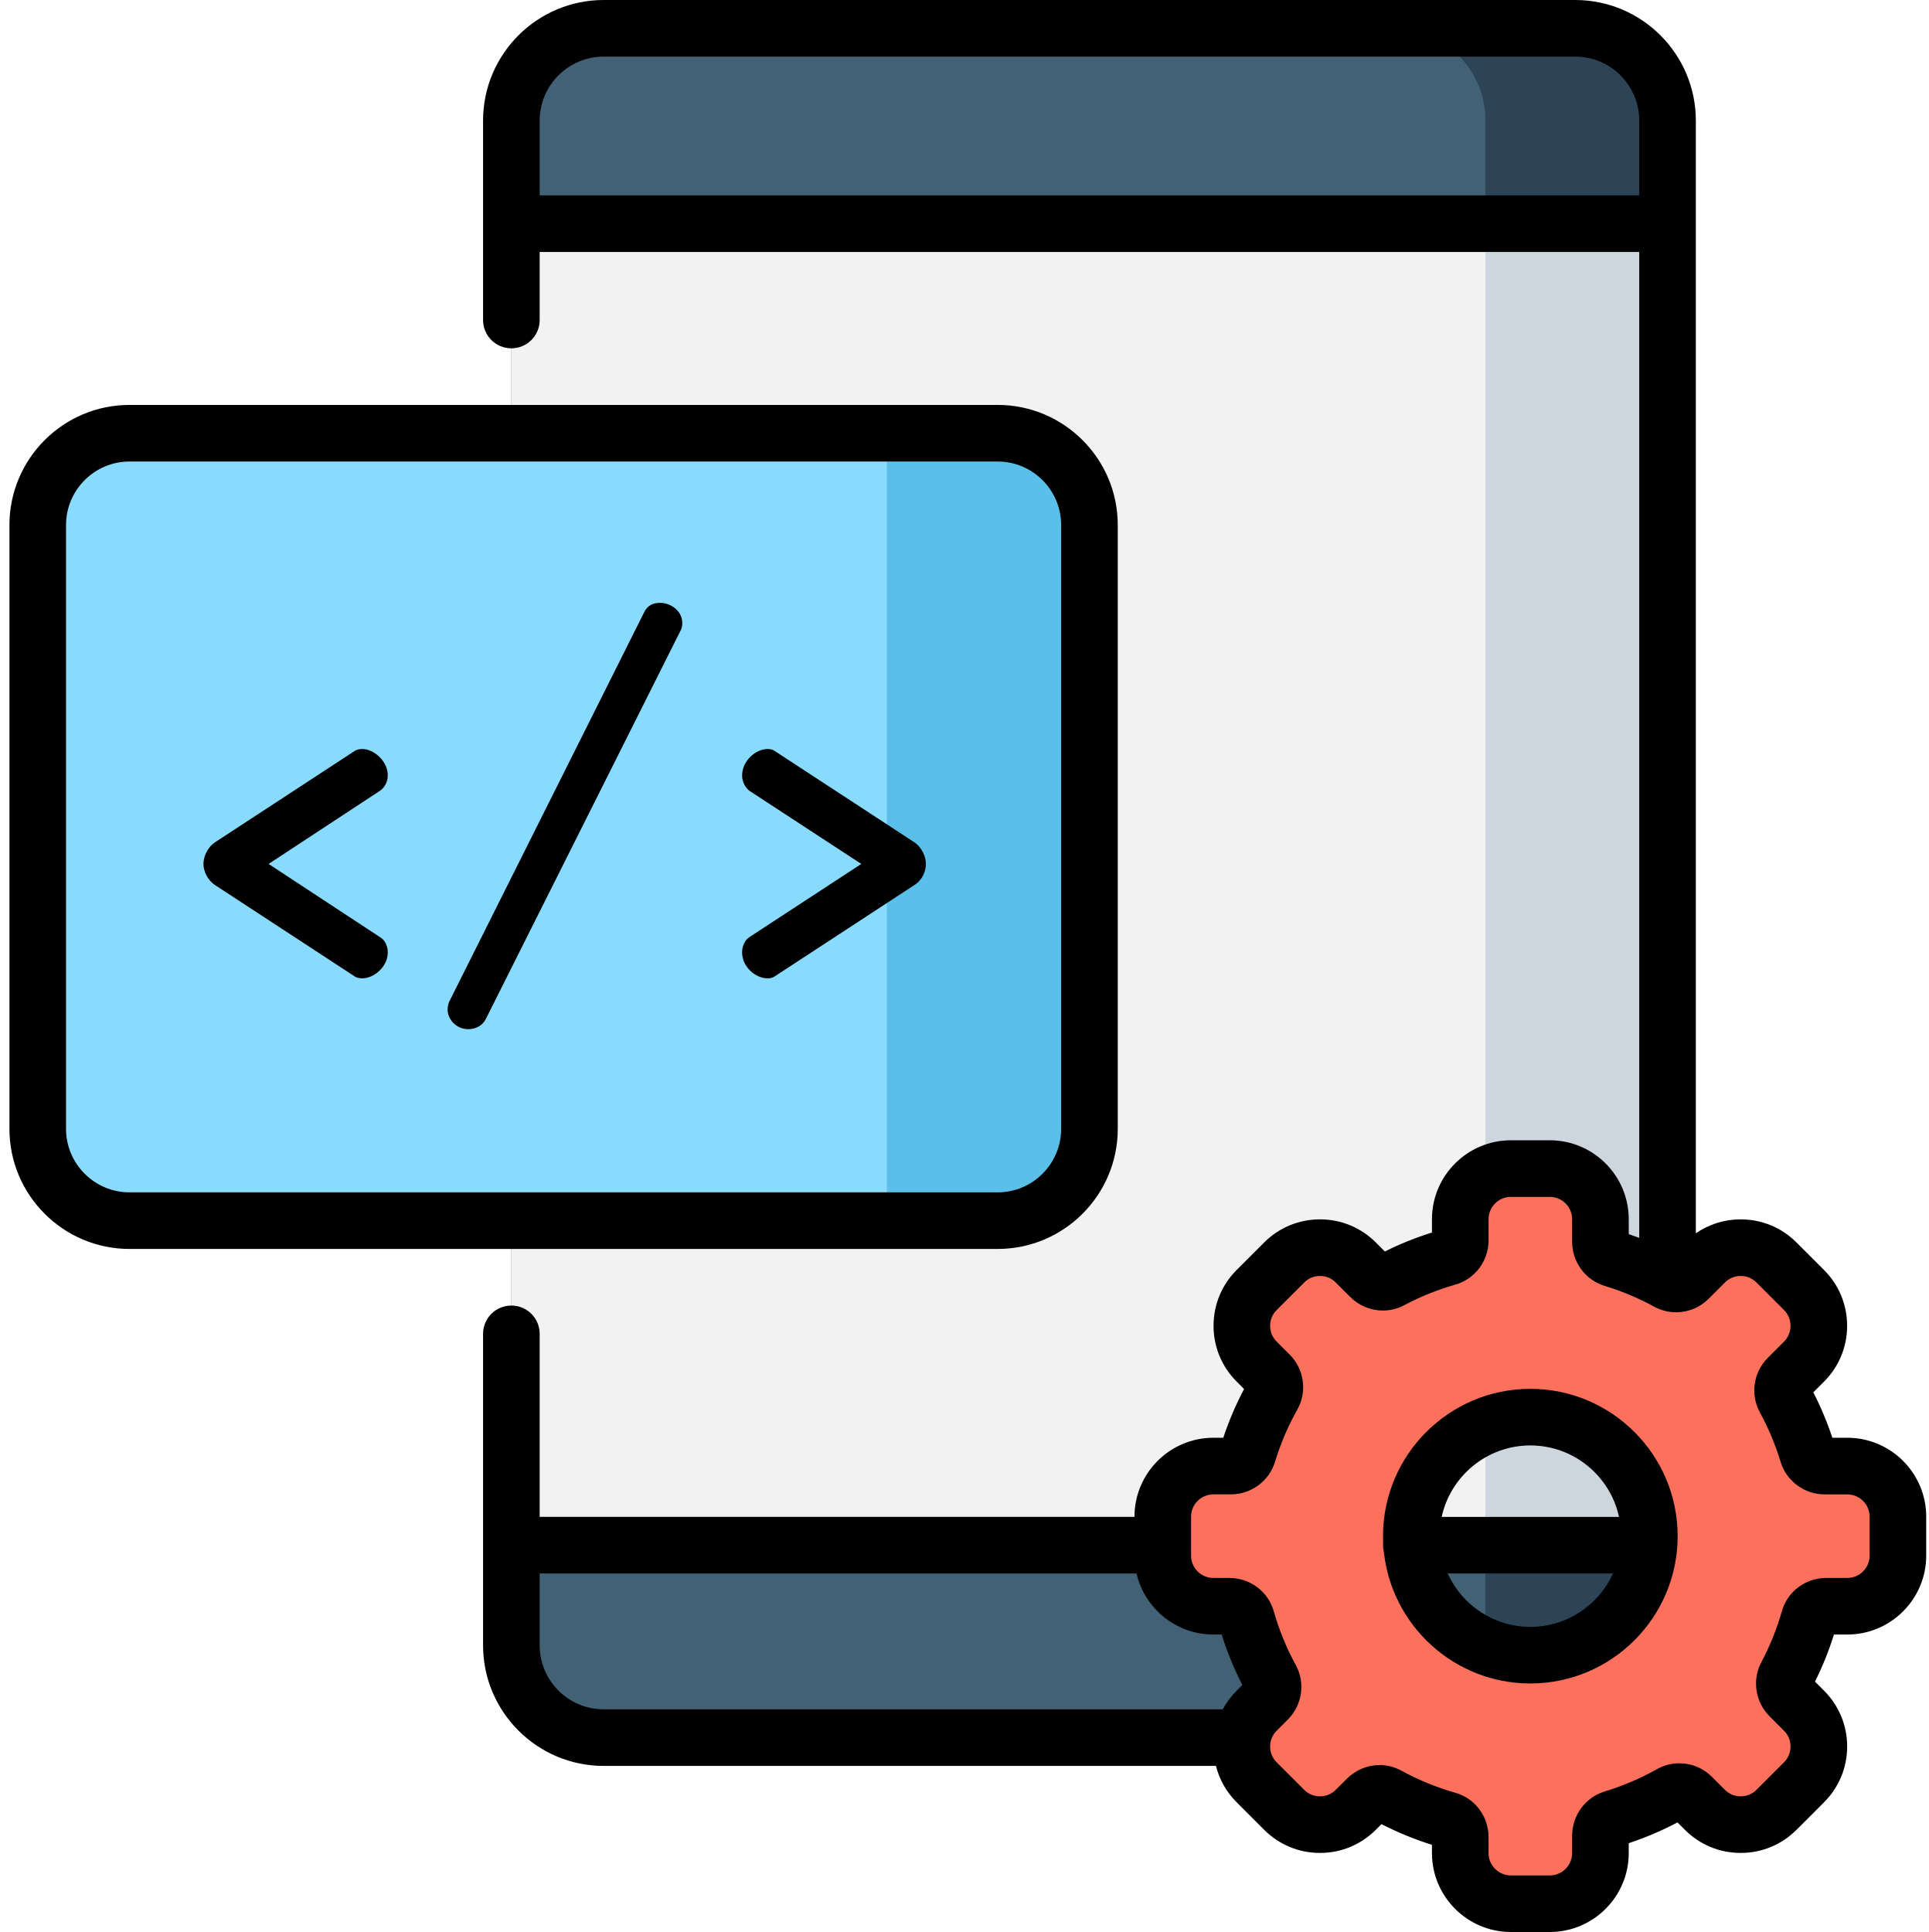
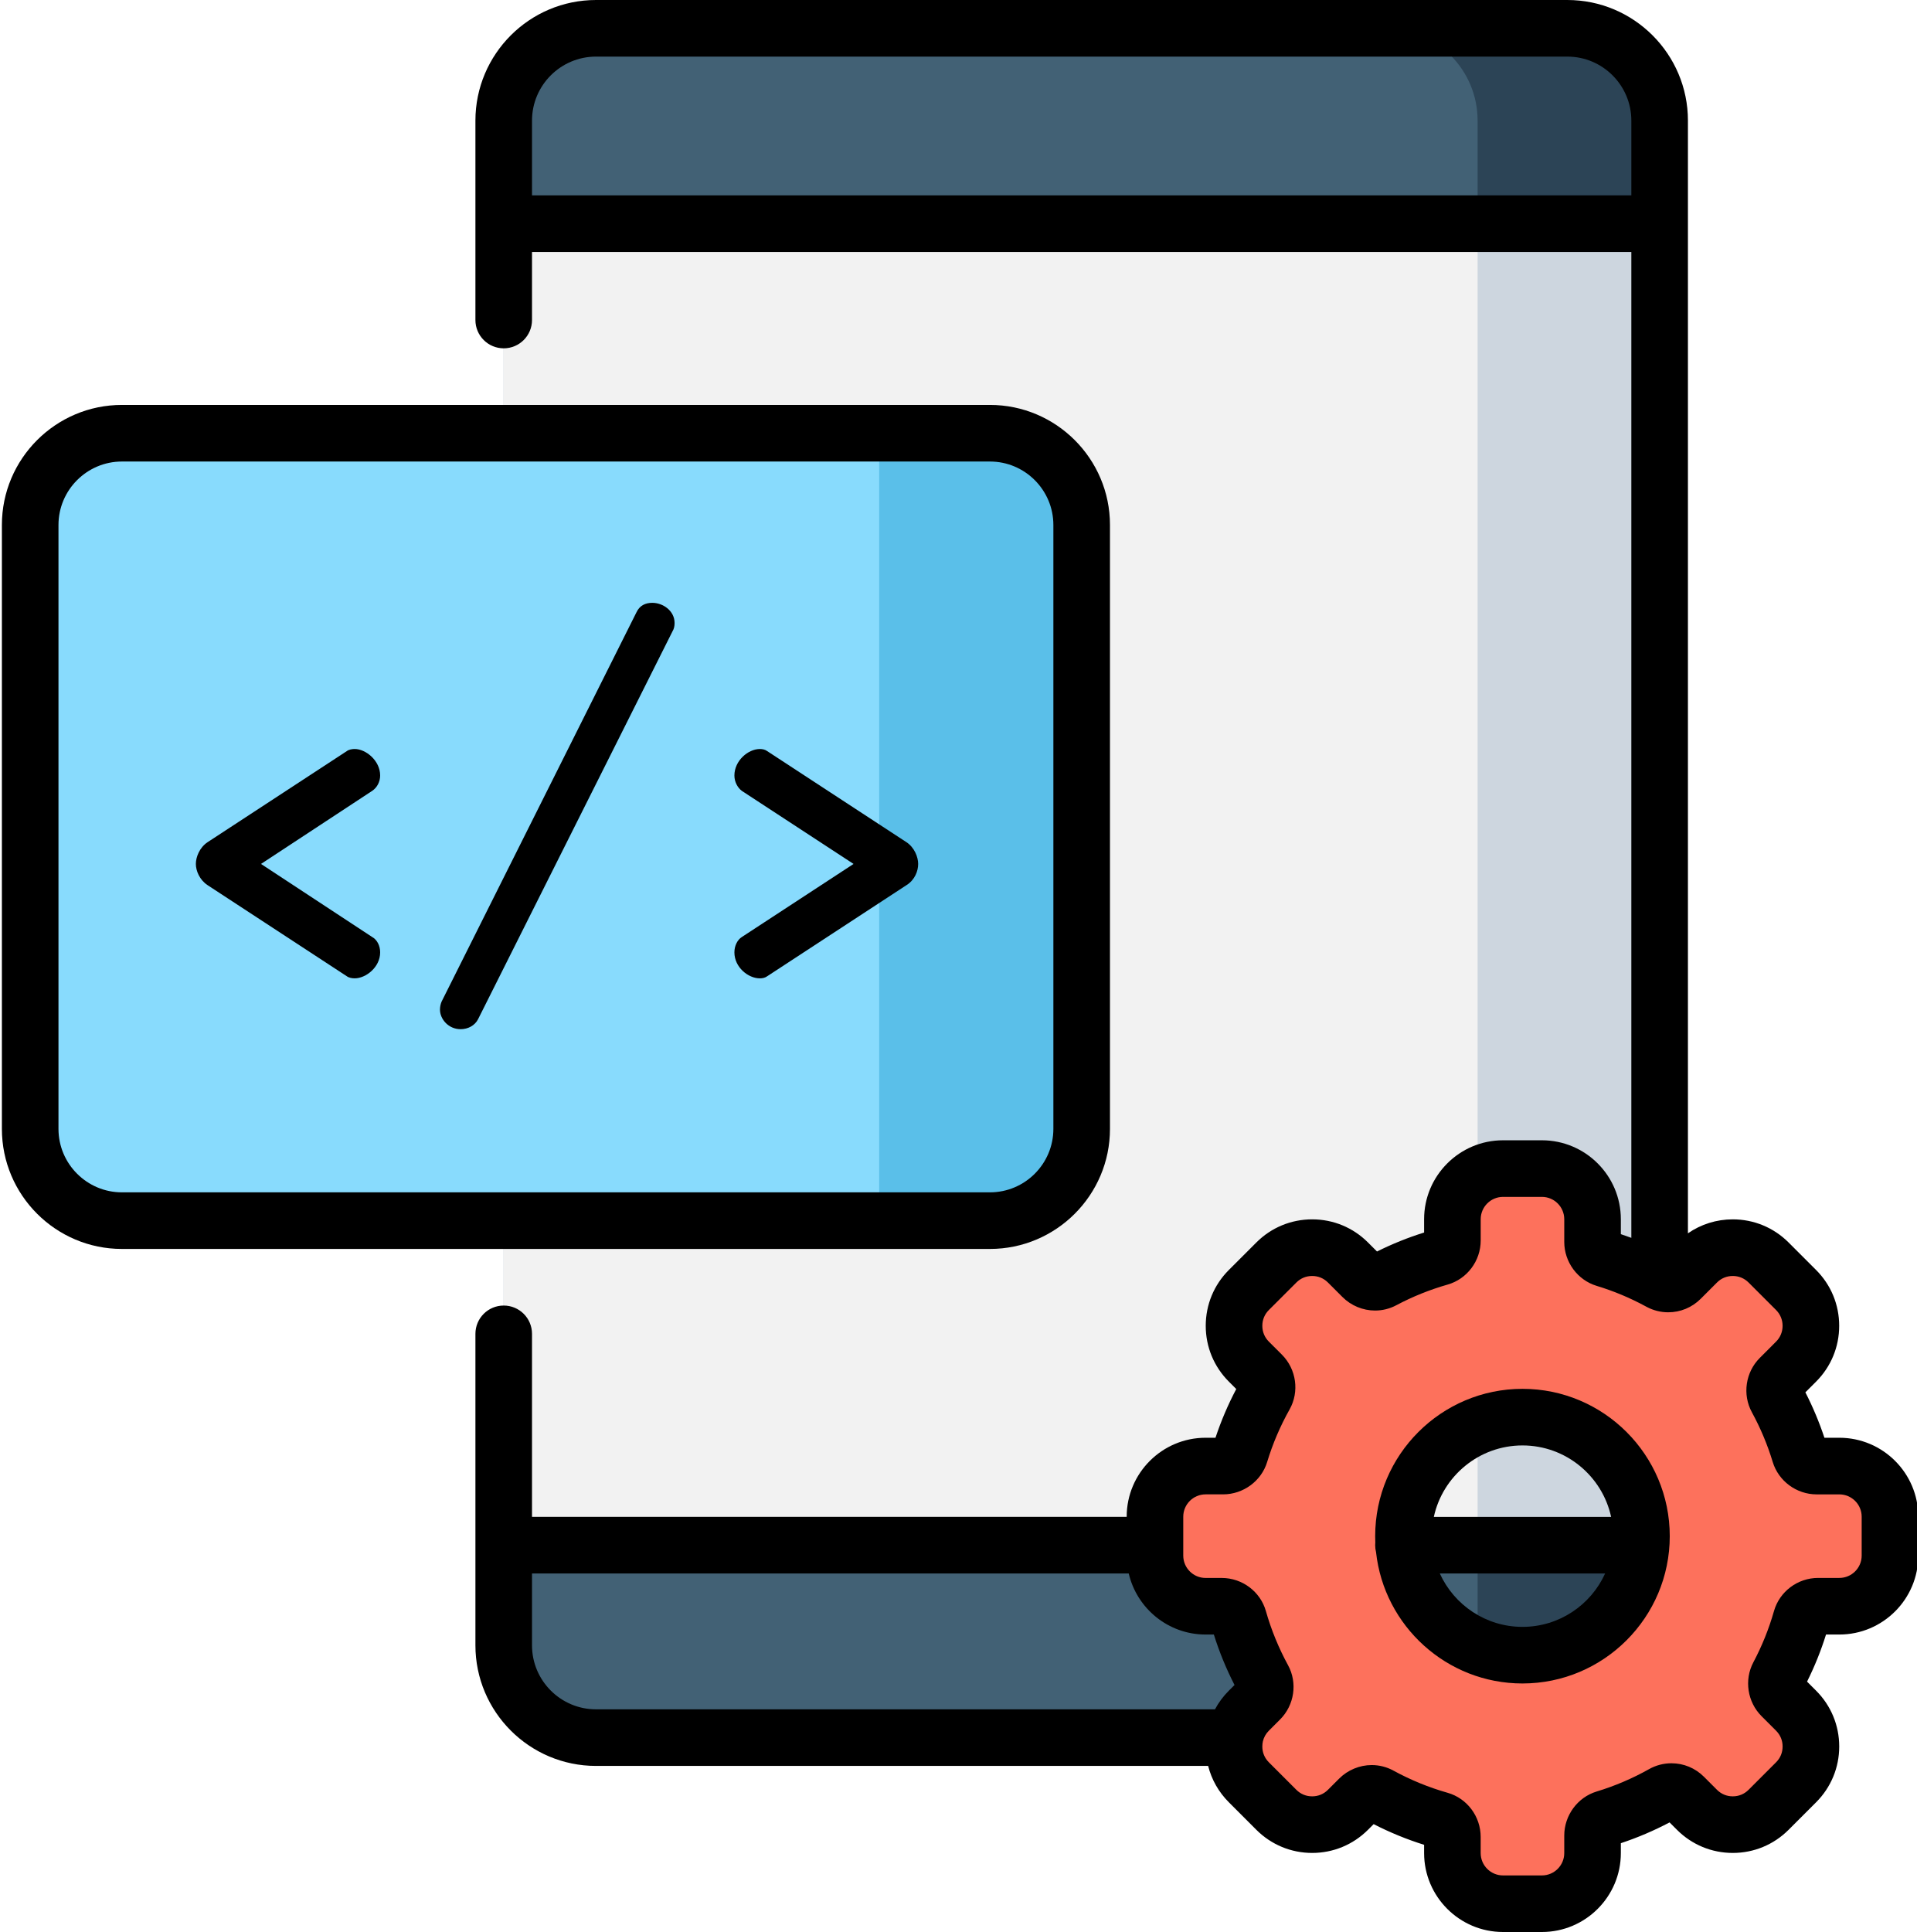
- <svg viewBox="-2 0 511 512">
+ <svg viewbox="-2 0 511 512">
  <path d="m415.434 460.488h-257.461c-13.512 0-24.461-10.949-24.461-24.461v-404.066c0-13.508 10.949-24.461 24.461-24.461h257.461c13.508 0 24.461 10.953 24.461 24.461v404.066c0 13.512-10.953 24.461-24.461 24.461zm0 0" fill="#426175" />
  <path d="m415.434 7.5h-48.25c13.508 0 24.461 10.953 24.461 24.461v404.066c0 13.512-10.953 24.465-24.461 24.465h48.25c13.508 0 24.461-10.953 24.461-24.465v-404.066c0-13.508-10.953-24.461-24.461-24.461zm0 0" fill="#2c4456" />
  <path d="m133.512 59.281h306.383v350.211h-306.383zm0 0" fill="#f2f2f2" />
  <path d="m391.645 59.281h48.25v350.211h-48.25zm0 0" fill="#cdd6df" />
  <path d="m262.383 323.484h-230.062c-13.43 0-24.32-10.887-24.32-24.32v-160.035c0-13.434 10.891-24.32 24.32-24.32h230.062c13.43 0 24.32 10.887 24.32 24.32v160.035c0 13.434-10.891 24.32-24.32 24.32zm0 0" fill="#88dbfd" />
  <path d="m262.383 114.809h-29.348v208.676h29.348c13.43 0 24.32-10.887 24.32-24.32v-160.035c0-13.434-10.891-24.32-24.32-24.32zm0 0" fill="#5abfe9" />
-   <path d="m55.004 223.199 36.914-24.145c.562-.422 1.402-.562 2.105-.562 2.945 0 6.738 3.09 6.738 7.02 0 1.684-.844 3.23-2.105 4.07l-29.477 19.371 29.477 19.371c1.262.699 2.105 2.246 2.105 4.07 0 3.93-3.793 6.875-6.738 6.875-.703 0-1.543-.141-2.105-.559l-36.914-24.145c-2.105-1.402-3.09-3.789-3.09-5.613s.984-4.352 3.09-5.754zm0 0" />
-   <path d="m178.801 165.086c0 .844-.141 1.547-.562 2.246l-51.516 102.75c-.84 1.684-2.664 2.664-4.629 2.664-3.23 0-5.477-2.664-5.477-5.191 0-.703.141-1.402.422-2.105l51.652-103.168c.844-1.824 2.387-2.527 4.211-2.527 2.809 0 5.898 2.105 5.898 5.332zm0 0" />
-   <path d="m240.277 234.566-36.918 24.145c-.562.422-1.262.562-1.965.562-3.09 0-6.738-2.949-6.738-6.879 0-1.824.844-3.367 1.965-4.07l29.617-19.371-29.617-19.367c-1.121-.844-1.965-2.387-1.965-4.07 0-3.934 3.648-7.02 6.738-7.02.703 0 1.402.141 1.965.562l36.918 24.141c2.105 1.406 3.086 3.934 3.086 5.758 0 1.82-.844 4.207-3.086 5.609zm0 0" />
-   <path d="m398.383 504.5c-7.398 0-13.418-6.02-13.418-13.422v-4.273c0-2.09-1.363-3.934-3.312-4.488-5.52-1.566-10.875-3.758-15.918-6.516-.656-.359-1.398-.547-2.148-.547-1.234 0-2.441.504-3.32 1.383l-2.98 2.98c-2.535 2.531-5.906 3.93-9.488 3.93-3.586 0-6.953-1.398-9.488-3.934l-7.293-7.289c-2.531-2.535-3.93-5.902-3.93-9.488 0-3.586 1.398-6.953 3.93-9.488l2.98-2.98c1.457-1.457 1.801-3.707.832-5.473-2.754-5.043-4.945-10.398-6.516-15.914-.551-1.949-2.398-3.312-4.484-3.312h-4.277c-7.398 0-13.418-6.02-13.418-13.418v-10.312c0-7.398 6.02-13.418 13.418-13.418h4.641c2.066 0 3.918-1.344 4.5-3.262 1.621-5.348 3.832-10.535 6.578-15.414 1.008-1.789.68-4.07-.793-5.543l-3.461-3.461c-2.535-2.531-3.93-5.902-3.93-9.488 0-3.586 1.398-6.957 3.93-9.488l7.293-7.293c2.535-2.535 5.902-3.93 9.488-3.93s6.953 1.395 9.488 3.93l3.852 3.855c.879.875 2.086 1.375 3.316 1.375.75 0 1.465-.176 2.125-.527 4.785-2.539 9.848-4.578 15.055-6.059 1.961-.559 3.332-2.398 3.332-4.477v-5.633c0-7.402 6.02-13.422 13.418-13.422h10.312c7.398 0 13.418 6.02 13.418 13.422v6.023c0 2.039 1.336 3.871 3.25 4.449 5.051 1.531 9.961 3.59 14.602 6.121.672.371 1.434.562 2.199.562 1.246 0 2.422-.488 3.309-1.371l4.32-4.32c2.535-2.535 5.902-3.93 9.488-3.93s6.957 1.395 9.488 3.93l7.293 7.289c5.23 5.234 5.23 13.746 0 18.98l-4.32 4.32c-1.457 1.453-1.789 3.719-.812 5.508 2.535 4.641 4.594 9.551 6.121 14.598.582 1.914 2.41 3.254 4.453 3.254h6.023c7.398 0 13.418 6.02 13.418 13.418v10.309c0 7.402-6.02 13.422-13.418 13.422h-5.633c-2.078 0-3.918 1.367-4.477 3.328-1.48 5.207-3.52 10.27-6.059 15.059-.938 1.766-.586 4 .852 5.438l3.852 3.855c2.535 2.535 3.93 5.902 3.93 9.488 0 3.586-1.395 6.953-3.93 9.488l-7.293 7.289c-2.531 2.535-5.902 3.934-9.488 3.934s-6.953-1.398-9.488-3.934l-3.457-3.457c-.891-.887-2.066-1.375-3.316-1.375-.781 0-1.551.199-2.23.582-4.879 2.742-10.066 4.957-15.41 6.578-1.922.582-3.266 2.434-3.266 4.5v4.637c0 7.402-6.02 13.422-13.418 13.422zm5.156-128.949c-17.395 0-31.543 14.148-31.543 31.543 0 17.391 14.148 31.543 31.543 31.543 17.391 0 31.539-14.152 31.539-31.543s-14.148-31.543-31.539-31.543zm0 0" fill="#fd715c" />
+   <path class="etiqueta" d="m55.004 223.199 36.914-24.145c.562-.422 1.402-.562 2.105-.562 2.945 0 6.738 3.09 6.738 7.02 0 1.684-.844 3.23-2.105 4.07l-29.477 19.371 29.477 19.371c1.262.699 2.105 2.246 2.105 4.07 0 3.93-3.793 6.875-6.738 6.875-.703 0-1.543-.141-2.105-.559l-36.914-24.145c-2.105-1.402-3.09-3.789-3.09-5.613s.984-4.352 3.09-5.754zm0 0" />
+   <path class="etiqueta" d="m178.801 165.086c0 .844-.141 1.547-.562 2.246l-51.516 102.75c-.84 1.684-2.664 2.664-4.629 2.664-3.23 0-5.477-2.664-5.477-5.191 0-.703.141-1.402.422-2.105l51.652-103.168c.844-1.824 2.387-2.527 4.211-2.527 2.809 0 5.898 2.105 5.898 5.332zm0 0" />
+   <path class="etiqueta" d="m240.277 234.566-36.918 24.145c-.562.422-1.262.562-1.965.562-3.09 0-6.738-2.949-6.738-6.879 0-1.824.844-3.367 1.965-4.07l29.617-19.371-29.617-19.367c-1.121-.844-1.965-2.387-1.965-4.07 0-3.934 3.648-7.02 6.738-7.02.703 0 1.402.141 1.965.562l36.918 24.141c2.105 1.406 3.086 3.934 3.086 5.758 0 1.82-.844 4.207-3.086 5.609zm0 0" />
+   <path class="tuerca__interna" d="m398.383 504.5c-7.398 0-13.418-6.02-13.418-13.422v-4.273c0-2.09-1.363-3.934-3.312-4.488-5.52-1.566-10.875-3.758-15.918-6.516-.656-.359-1.398-.547-2.148-.547-1.234 0-2.441.504-3.32 1.383l-2.98 2.98c-2.535 2.531-5.906 3.93-9.488 3.93-3.586 0-6.953-1.398-9.488-3.934l-7.293-7.289c-2.531-2.535-3.93-5.902-3.93-9.488 0-3.586 1.398-6.953 3.93-9.488l2.98-2.98c1.457-1.457 1.801-3.707.832-5.473-2.754-5.043-4.945-10.398-6.516-15.914-.551-1.949-2.398-3.312-4.484-3.312h-4.277c-7.398 0-13.418-6.02-13.418-13.418v-10.312c0-7.398 6.02-13.418 13.418-13.418h4.641c2.066 0 3.918-1.344 4.5-3.262 1.621-5.348 3.832-10.535 6.578-15.414 1.008-1.789.68-4.07-.793-5.543l-3.461-3.461c-2.535-2.531-3.93-5.902-3.93-9.488 0-3.586 1.398-6.957 3.93-9.488l7.293-7.293c2.535-2.535 5.902-3.93 9.488-3.93s6.953 1.395 9.488 3.93l3.852 3.855c.879.875 2.086 1.375 3.316 1.375.75 0 1.465-.176 2.125-.527 4.785-2.539 9.848-4.578 15.055-6.059 1.961-.559 3.332-2.398 3.332-4.477v-5.633c0-7.402 6.02-13.422 13.418-13.422h10.312c7.398 0 13.418 6.02 13.418 13.422v6.023c0 2.039 1.336 3.871 3.25 4.449 5.051 1.531 9.961 3.59 14.602 6.121.672.371 1.434.562 2.199.562 1.246 0 2.422-.488 3.309-1.371l4.32-4.32c2.535-2.535 5.902-3.93 9.488-3.93s6.957 1.395 9.488 3.93l7.293 7.289c5.23 5.234 5.23 13.746 0 18.98l-4.32 4.32c-1.457 1.453-1.789 3.719-.812 5.508 2.535 4.641 4.594 9.551 6.121 14.598.582 1.914 2.41 3.254 4.453 3.254h6.023c7.398 0 13.418 6.02 13.418 13.418v10.309c0 7.402-6.02 13.422-13.418 13.422h-5.633c-2.078 0-3.918 1.367-4.477 3.328-1.48 5.207-3.52 10.27-6.059 15.059-.938 1.766-.586 4 .852 5.438l3.852 3.855c2.535 2.535 3.93 5.902 3.93 9.488 0 3.586-1.395 6.953-3.93 9.488l-7.293 7.289c-2.531 2.535-5.902 3.934-9.488 3.934s-6.953-1.398-9.488-3.934l-3.457-3.457c-.891-.887-2.066-1.375-3.316-1.375-.781 0-1.551.199-2.23.582-4.879 2.742-10.066 4.957-15.41 6.578-1.922.582-3.266 2.434-3.266 4.5v4.637c0 7.402-6.02 13.422-13.418 13.422zm5.156-128.949c-17.395 0-31.543 14.148-31.543 31.543 0 17.391 14.148 31.543 31.543 31.543 17.391 0 31.539-14.152 31.539-31.543s-14.148-31.543-31.539-31.543zm0 0" fill="#fd715c" />
  <path d="m294.203 299.164v-160.035c0-17.547-14.277-31.82-31.82-31.82h-230.062c-17.547 0-31.82 14.273-31.82 31.82v160.035c0 17.547 14.273 31.82 31.82 31.82h230.062c17.543 0 31.82-14.273 31.82-31.82zm-278.703 0v-160.035c0-9.273 7.547-16.82 16.82-16.82h230.062c9.273 0 16.82 7.547 16.82 16.82v160.035c0 9.273-7.547 16.82-16.82 16.82h-230.062c-9.273 0-16.82-7.547-16.82-16.82zm0 0" />
-   <path d="m403.539 368.055c-21.527 0-39.043 17.512-39.043 39.039 0 .559.012 1.113.035 1.664-.02.242-.035.484-.035.734 0 .637.082 1.258.23 1.848 2.125 19.539 18.719 34.797 38.812 34.797 21.527 0 39.039-17.516 39.039-39.043s-17.512-39.039-39.039-39.039zm0 15c11.504 0 21.148 8.125 23.496 18.938h-46.992c2.348-10.816 11.988-18.938 23.496-18.938zm0 48.082c-9.73 0-18.129-5.812-21.91-14.148h43.816c-3.777 8.336-12.176 14.148-21.906 14.148zm0 0" />
+   <path class="tuerca__externa" d="m403.539 368.055c-21.527 0-39.043 17.512-39.043 39.039 0 .559.012 1.113.035 1.664-.02.242-.035.484-.035.734 0 .637.082 1.258.23 1.848 2.125 19.539 18.719 34.797 38.812 34.797 21.527 0 39.039-17.516 39.039-39.043s-17.512-39.039-39.039-39.039zm0 15c11.504 0 21.148 8.125 23.496 18.938h-46.992c2.348-10.816 11.988-18.938 23.496-18.938zm0 48.082c-9.73 0-18.129-5.812-21.91-14.148h43.816c-3.777 8.336-12.176 14.148-21.906 14.148zm0 0" />
  <path d="m487.523 381.02h-3.953c-1.367-4.125-3.059-8.16-5.047-12.035l2.84-2.84c3.945-3.945 6.121-9.199 6.121-14.793 0-5.59-2.172-10.844-6.121-14.793l-7.289-7.289c-3.953-3.949-9.207-6.129-14.793-6.129-4.309 0-8.418 1.297-11.887 3.699v-294.879c0-17.621-14.336-31.961-31.961-31.961h-257.461c-17.625 0-31.961 14.34-31.961 31.961v52.848c0 4.141 3.355 7.5 7.5 7.5 4.141 0 7.5-3.359 7.5-7.5v-18.031h291.383v261.262c-.922-.344-1.848-.668-2.781-.977v-3.953c0-11.539-9.383-20.922-20.918-20.922h-10.312c-11.535 0-20.918 9.383-20.918 20.922v3.523c-4.285 1.34-8.465 3.023-12.484 5.027l-2.391-2.391c-3.949-3.953-9.203-6.129-14.793-6.129-5.586 0-10.844 2.176-14.793 6.129l-7.289 7.285c-3.953 3.953-6.129 9.207-6.129 14.797 0 5.59 2.176 10.84 6.129 14.793l1.961 1.961c-2.191 4.145-4.035 8.473-5.508 12.914h-2.617c-11.535 0-20.918 9.383-20.918 20.918v.051h-157.621v-48.504c0-4.145-3.359-7.5-7.5-7.5-4.145 0-7.5 3.355-7.5 7.5v82.543c0 17.625 14.336 31.961 31.961 31.961h162.25c.914 3.617 2.785 6.934 5.492 9.637l7.289 7.293c3.953 3.949 9.207 6.129 14.793 6.129s10.84-2.18 14.793-6.129l1.5-1.504c4.293 2.203 8.773 4.039 13.375 5.48v2.184c0 11.535 9.383 20.922 20.918 20.922h10.312c11.535 0 20.918-9.387 20.918-20.922v-2.613c4.441-1.473 8.773-3.32 12.914-5.508l1.961 1.961c3.953 3.953 9.203 6.129 14.793 6.129 5.586 0 10.84-2.176 14.793-6.129l7.289-7.289c3.953-3.953 6.129-9.207 6.129-14.793 0-5.586-2.176-10.84-6.129-14.793l-2.395-2.395c2.004-4.016 3.688-8.195 5.027-12.48h3.527c11.535 0 20.922-9.383 20.922-20.918v-10.312c0-11.535-9.387-20.918-20.922-20.918zm-346.512-329.242v-19.816c0-9.352 7.605-16.961 16.961-16.961h257.461c9.352 0 16.961 7.609 16.961 16.961v19.816zm0 384.25v-19.039h158.164c2.152 9.262 10.473 16.18 20.375 16.18h2.188c1.438 4.602 3.277 9.082 5.48 13.375l-1.504 1.5c-1.484 1.48-2.715 3.148-3.68 4.945h-164.062c-9.355 0-16.961-7.605-16.961-16.961zm352.434-23.777c0 3.266-2.656 5.918-5.922 5.918h-5.633c-5.414 0-10.219 3.609-11.688 8.777-1.336 4.699-3.18 9.273-5.473 13.594-2.465 4.648-1.574 10.512 2.172 14.258l3.852 3.852c1.137 1.137 1.734 2.586 1.734 4.188 0 1.605-.598 3.055-1.73 4.188l-7.289 7.289c-1.137 1.137-2.586 1.734-4.188 1.734-1.605 0-3.055-.602-4.188-1.734l-3.461-3.461c-2.305-2.301-5.363-3.57-8.617-3.57-2.062 0-4.105.535-5.902 1.543-4.406 2.48-9.09 4.48-13.914 5.941-5.055 1.531-8.586 6.332-8.586 11.676v4.641c0 3.266-2.656 5.922-5.922 5.922h-10.309c-3.266 0-5.922-2.656-5.922-5.922v-4.277c0-5.426-3.602-10.238-8.762-11.699-4.98-1.414-9.812-3.395-14.371-5.883-1.754-.961-3.738-1.465-5.742-1.465-3.207 0-6.352 1.305-8.625 3.578l-2.98 2.977c-1.133 1.137-2.582 1.734-4.188 1.734-1.602 0-3.051-.598-4.184-1.73l-7.293-7.293c-1.133-1.133-1.73-2.582-1.73-4.184 0-.258.016-.512.043-.762.043-.191.078-.387.102-.586.242-1.066.781-2.031 1.586-2.84l2.98-2.98c3.793-3.793 4.66-9.703 2.109-14.371-2.484-4.555-4.465-9.387-5.879-14.363-1.465-5.16-6.273-8.766-11.703-8.766h-4.273c-3.266 0-5.922-2.656-5.922-5.922v-10.309c0-3.266 2.656-5.922 5.922-5.922h4.637c5.344 0 10.148-3.531 11.68-8.586 1.461-4.824 3.461-9.508 5.938-13.91 2.648-4.707 1.812-10.68-2.027-14.527l-3.461-3.457c-1.133-1.133-1.73-2.582-1.73-4.184 0-1.605.598-3.055 1.73-4.188l7.293-7.289c1.133-1.137 2.582-1.734 4.188-1.734 1.602 0 3.051.598 4.184 1.734l3.855 3.852c2.27 2.27 5.41 3.574 8.617 3.574 1.988 0 3.891-.473 5.641-1.402 4.316-2.293 8.891-4.133 13.59-5.473 5.168-1.469 8.781-6.273 8.781-11.688v-5.633c0-3.266 2.652-5.922 5.918-5.922h10.312c3.266 0 5.918 2.656 5.918 5.922v6.023c0 5.316 3.527 10.098 8.574 11.629 4.48 1.355 8.84 3.176 12.957 5.406.125.07.254.141.383.207 1.734.91 3.676 1.395 5.633 1.395 3.25 0 6.309-1.27 8.613-3.57l4.32-4.32c1.137-1.137 2.582-1.734 4.188-1.734s3.051.602 4.188 1.734l7.289 7.289c1.113 1.113 1.727 2.602 1.727 4.188 0 1.586-.613 3.07-1.727 4.184l-4.32 4.324c-3.793 3.793-4.652 9.719-2.09 14.406 2.285 4.188 4.145 8.621 5.523 13.176 1.531 5.051 6.312 8.578 11.629 8.578h6.023c3.266 0 5.922 2.656 5.922 5.918zm0 0" />
</svg>
